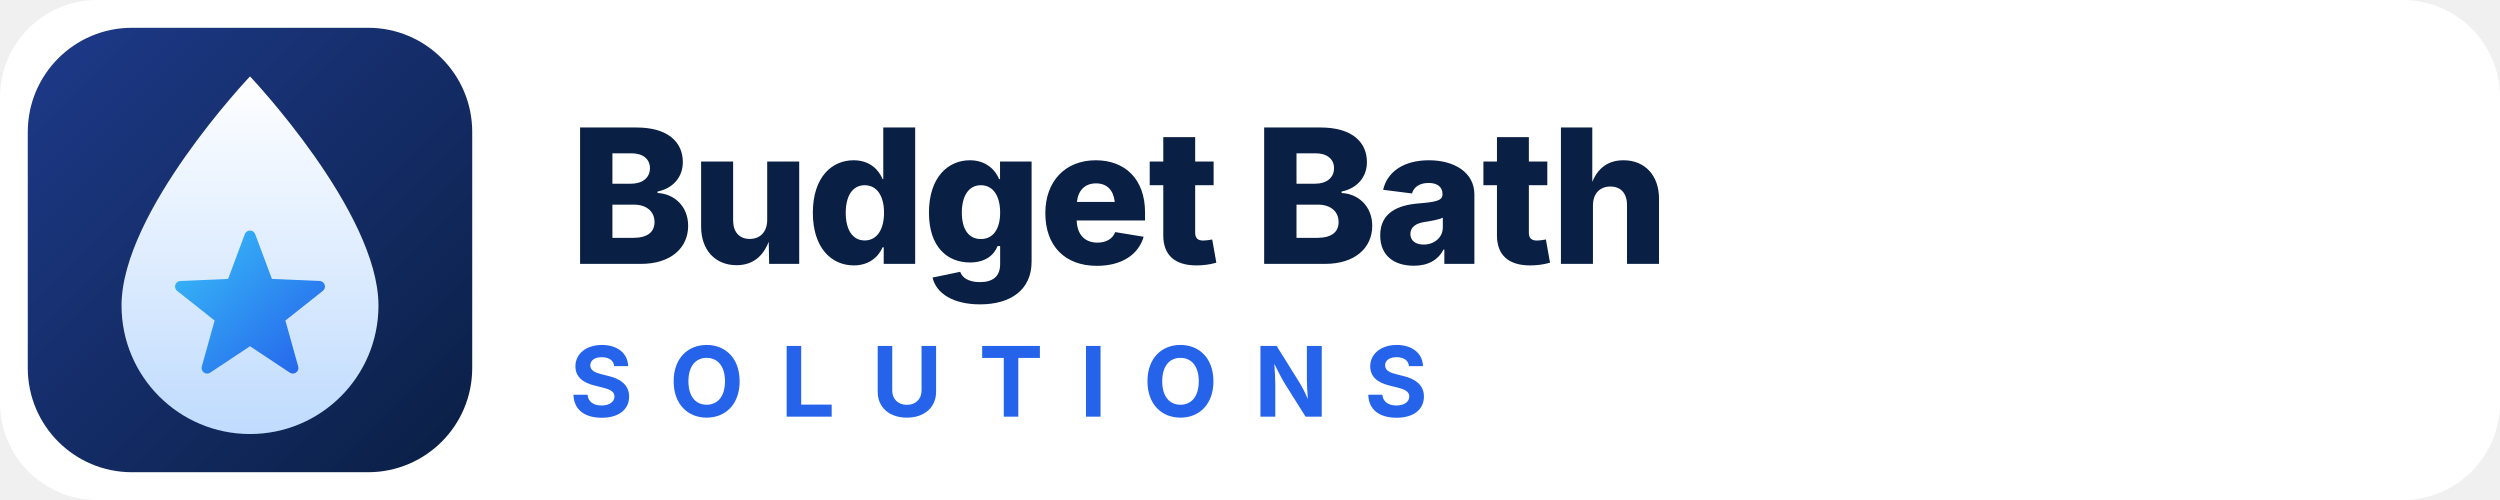
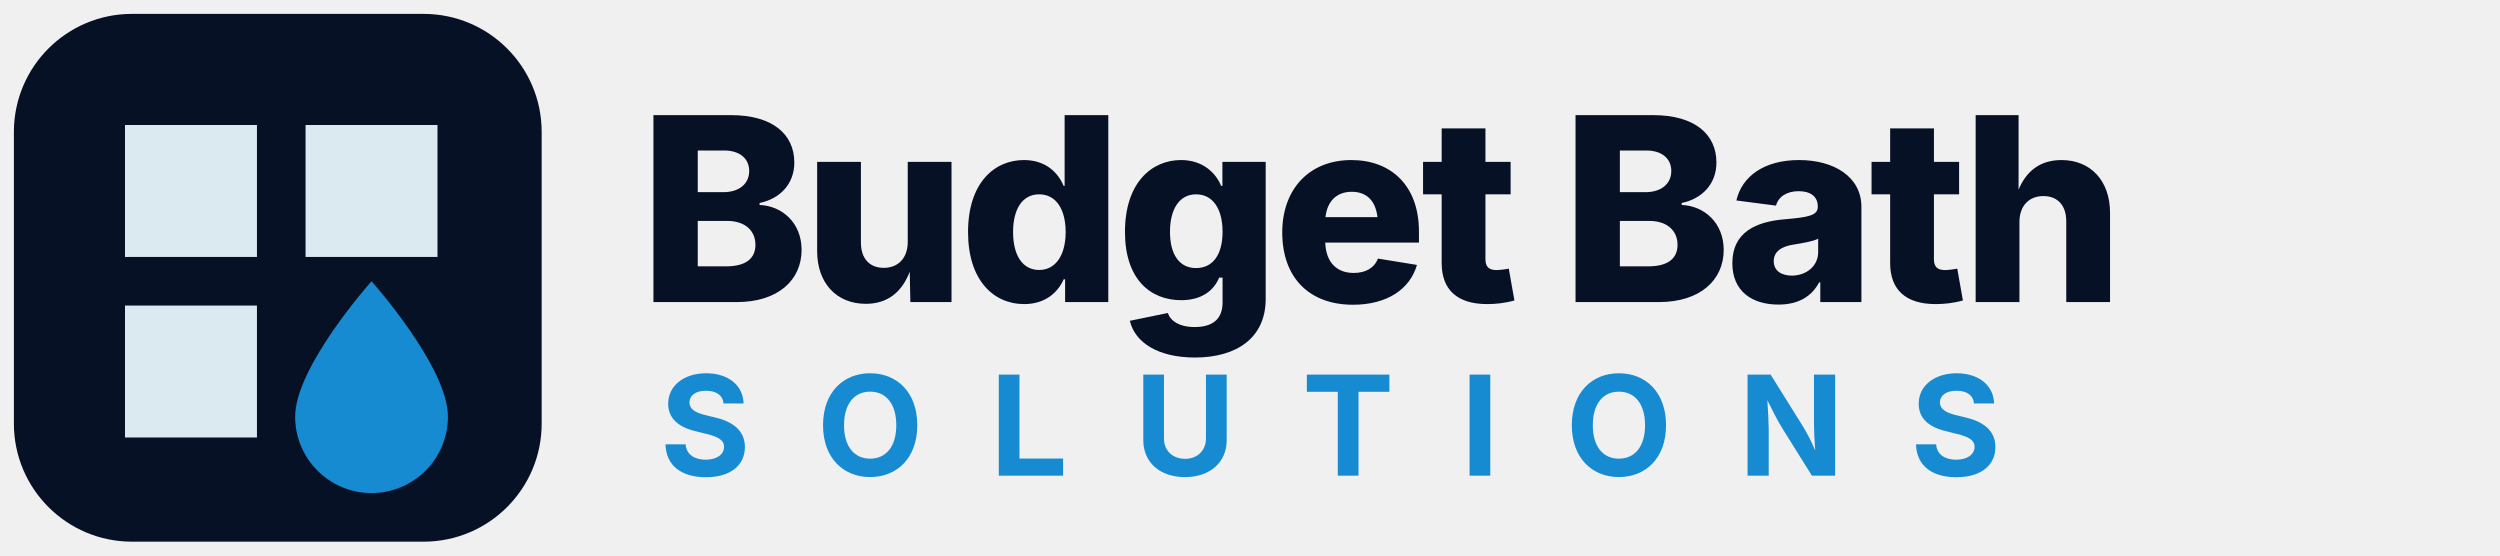
- <svg xmlns="http://www.w3.org/2000/svg" viewBox="0 0 360 72" role="img" aria-label="Budget Bath Solutions">
-   <rect width="360" height="72" rx="14" fill="#fff" />
-   <g transform="translate(4 4)">
-     <svg viewBox="0 0 64 64" width="64" height="64">
-       <defs>
-         <linearGradient id="bg" x1="0" y1="0" x2="1" y2="1">
-           <stop offset="0" stop-color="#1e3a8a" />
-           <stop offset="1" stop-color="#0a1f44" />
-         </linearGradient>
-         <linearGradient id="dr" x1="0" y1="0" x2="0" y2="1">
-           <stop offset="0" stop-color="#ffffff" />
-           <stop offset="1" stop-color="#bfdbfe" />
-         </linearGradient>
-         <linearGradient id="st" x1="0" y1="0" x2="1" y2="1">
-           <stop offset="0" stop-color="#38bdf8" />
-           <stop offset="1" stop-color="#2563eb" />
-         </linearGradient>
-       </defs>
-       <rect width="64" height="64" rx="15" fill="url(#bg)" />
-       <path d="M32 7 C32 7 13.5 26.5 13.5 40 a18.5 18.5 0 0 0 37 0 C50.5 26.5 32 7 32 7Z" fill="url(#dr)" />
-       <path d="M32.00,30.00 L34.59,36.94 L41.99,37.26 L36.18,41.86 L38.17,48.99 L32.00,44.90 L25.83,48.99 L27.82,41.86 L22.01,37.26 L29.41,36.94Z" fill="url(#st)" stroke="url(#st)" stroke-width="1.6" stroke-linejoin="round" />
-       <path d="M21.5 38c.4-4.2 2.4-8 5.2-11.4" fill="none" stroke="#fff" stroke-opacity=".0" />
-     </svg>
-   </g>
-   <text x="82" y="38" font-family="Inter,Segoe UI,Arial,sans-serif" font-size="27" font-weight="800" letter-spacing="-0.5" fill="#0a1f44">Budget Bath</text>
-   <text x="82" y="60" font-family="Inter,Segoe UI,Arial,sans-serif" font-size="14" font-weight="700" letter-spacing="5.2" fill="#2563eb">SOLUTIONS</text>
+ <svg xmlns="http://www.w3.org/2000/svg" viewBox="0 0 720 160" role="img" aria-label="Budget Bath Solutions">
+   <rect x="4" y="4" width="152" height="152" rx="34" fill="#071126" />
+   <path fill="#dbeaf0" d="M36 36h38v38H36zm52 0h38v38H88zM36 88h38v38H36z" />
+   <path fill="#168bd1" d="M107 81s-22 24.6-22 39a22 22 0 0 0 44 0c0-14.4-22-39-22-39z" />
+   <text x="184" y="87" fill="#071126" font-family="Inter,Segoe UI,Arial,sans-serif" font-size="74" font-weight="800" letter-spacing="-2">Budget Bath</text>
+   <text x="190" y="137" fill="#168bd1" font-family="Inter,Segoe UI,Arial,sans-serif" font-size="40" font-weight="700" letter-spacing="19">SOLUTIONS</text>
</svg>
